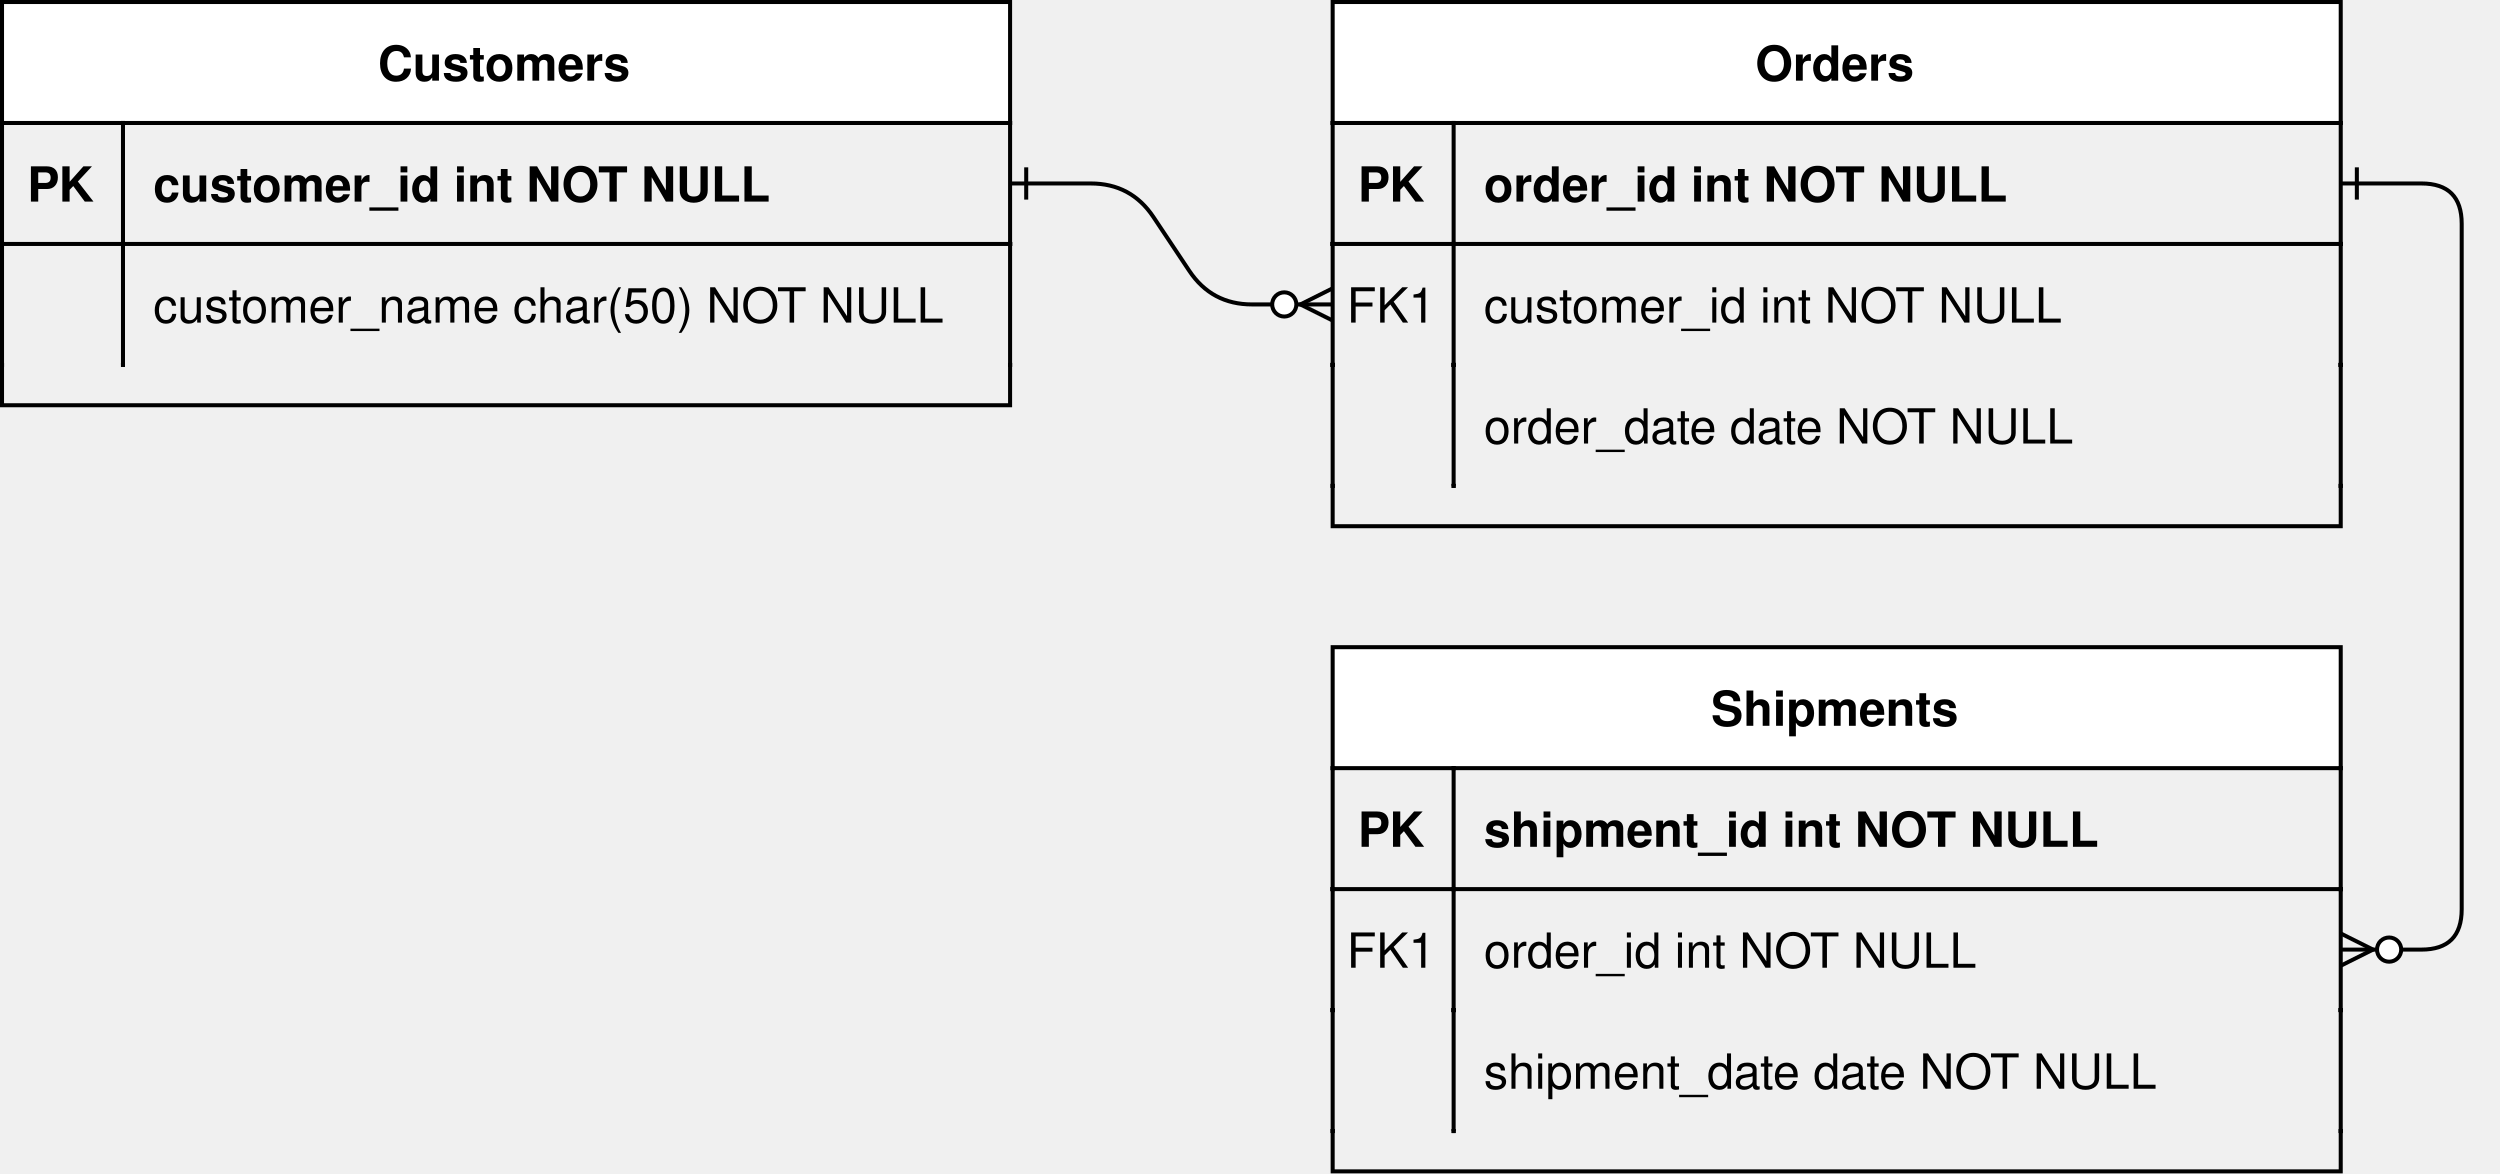
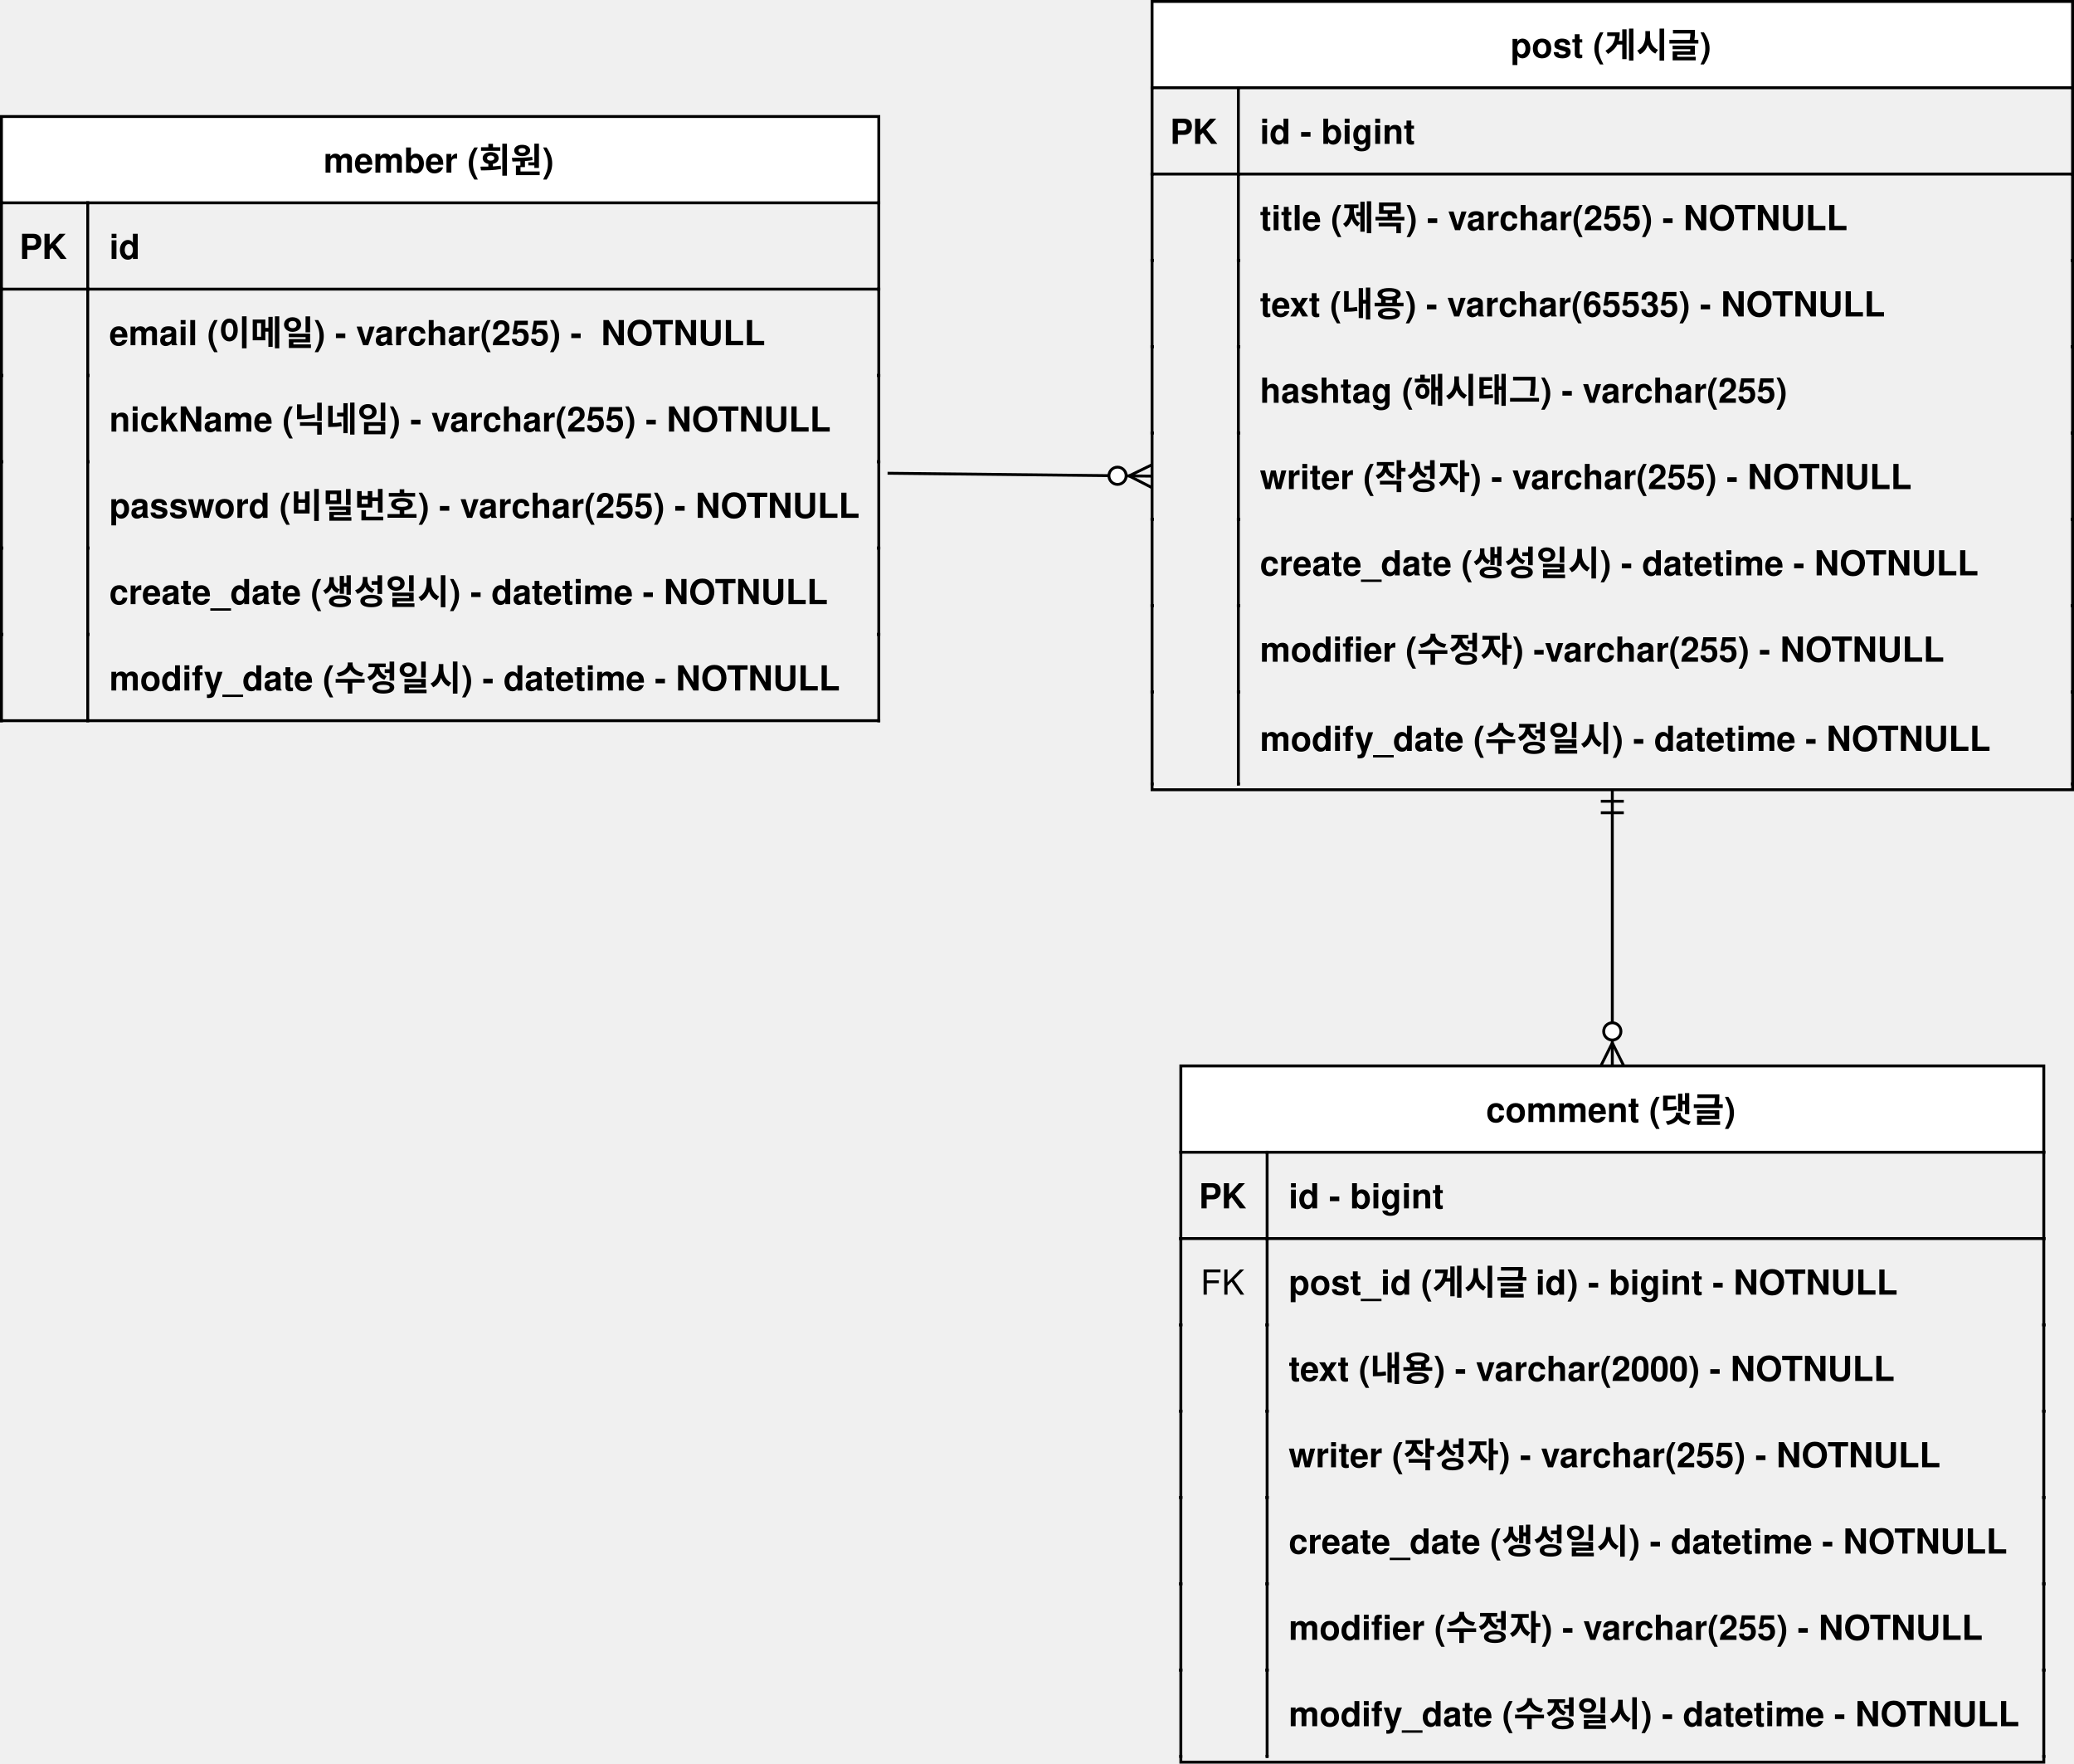
- <svg xmlns="http://www.w3.org/2000/svg" version="1.1" width="620px" height="291px" viewBox="-0.5 -0.5 620 291" content="&lt;mxfile host=&quot;app.diagrams.net&quot; modified=&quot;2023-01-30T04:28:41.321Z&quot; agent=&quot;5.0 (Windows NT 10.0; Win64; x64) AppleWebKit/537.36 (KHTML, like Gecko) Chrome/109.0.0.0 Safari/537.36 Edg/109.0.152.61&quot; etag=&quot;TBTGXRQctfI_65Kv19y7&quot; version=&quot;20.8.13&quot; type=&quot;github&quot;&gt;&lt;diagram id=&quot;R2lEEEUBdFMjLlhIrx00&quot; name=&quot;Page-1&quot;&gt;7Vttb5s6GP01SHcfVoEJSfuxYckmLbmr2m77eOWCA9YIRsZ526+fDTaEOGlhd2m8JlLUwMMTg59zfGyfJpbrz9cfKcziKQlRYgE7XFvuBwsABwCXv4nIpowMbgZlIKI4lEl14AH/RDJoy+gChyhvJDJCEoazZjAgaYoC1ohBSsmqmTYjSfOuGYyQFngIYKJHv+OQxWX02rPr+CeEo1jd2bHllTlUyTKQxzAkq0YIrdmYpEw+4h2ic5iilPErU0h/IGp5o5gx0dNbC4z5ayayryJCogTBDOdXAZnzcJDzlPEMznEiyrzV0FA2xG/njizXp4Sw8mi+9lEisFIwlM80PnC1qgMV7bb4gP9+uZn8sFn6aeV+Y9NpdDd4ei9bWcJkIesra8M2quAo5PWXp/xWmG3uUQIZJumovjJEaXgr0OVJo/ufiJJHMoUp7/wwZ5Cy+hpJZfoY88dzPzgqRZ7b/FzvmnzOnCxogJ7pD+hJSkIaIfZMYl8CHjbYJiv3EZE5YnTDE1Y1xyomxdv8UkFaFGXZZCmUTIqqBqt73BFcEEsOTLcn21HDUlFSNVF2XX5qG+adhno7DfV3GypLozXED7Y6XocKFnVhFHhjlHJbMsoZGEapnt1kgnP9u5TqNxsCtveqlNIZ9YWGiOYar7iiZ+KQwaeCQQUJ5BTmChbwSYlBnHL9LVkSkCSBWY6L9DIS4yScwA1ZMNWQOhvO8BqF9+UMJnI5/ya8sVxSTMwFitXiMkxwlPLjgFNO3HFIUc6fZQJzJjMOknKJKEPrZ1mksPF2QFbDfYtlwNvHMtc+TKgGgl3hcl8WAAUU7zrDMLnnCwWYRgVmTUhEXUNKskc1+kQgE0RDdLRE5VRdFJ8PdZ8kRCCbloJQpBWd84b8xbvr21ee5fEH8Pm5U5/zl0inzCdpzijEBRyIA7VCAqwhI5m8T4Jm6jGoLKY4fiKM8Zn/EKzP0vplrCW2bktoj4ZsT0P27nMXbAnv6ywpVDvGYYjSckiKdSKs8d4D5d76VzXfBWN3ILbEw22NxxYA7mvW39PqT4QQ/sc/5APr1i5V+98vj+Lv18nEqpa6JsGjdLHMHeYZDHAaTcpP9nfw846B39o6OJ7Aa+LZP2el3L8q+zNK2T+1Ug40ZMefnS7gvtJYbAlAvzUAp5LGa63gwSLnfS7VEeyRRuOweFEX/zhYpujgzUUHj6ODN6fWQeUa/ia0ZqngTevyn0oFHd3PK1eIIWSIx+XbWchge7RMkUFH3zk/xDibF6J18To0rwNct5S343kdjr4lPqOpq8Pm2mm/OzPF7XD07fZbsjsq6ho8nekb5FwK4sXz6AqiMbOcvjc+I8nssNzsLpkntz0cfRv+V/seFVcN1kh981yZwmdle3TAyhQpBP9vd3yRQoOdD6BvxQ0cfC3rXxHVXB1U5d23VjxD96MDYsaooW5/+NLDv9gf1tZXOzp/1cM+GmQX+6PlcPz77A/wtu0PYL79AXT746V/ap6T99EBQWOmuIv3cSy9PLn3AXTvw8DB2Lb+5hsfQDc+KnVM4Vys9IMY0n88+93ZLPpNskD4af3jlvKr4PUvktzRLw==&lt;/diagram&gt;&lt;/mxfile&gt;" resource="https://app.diagrams.net/?libs=general;er&amp;src=about#Htlqkrus012345%2Fsym%2Ffeature%252F%25235%2Fdocument%2Fsym-project-erd.svg">
+ <svg xmlns="http://www.w3.org/2000/svg" version="1.1" width="721px" height="613px" viewBox="-0.5 -0.5 721 613" content="&lt;mxfile host=&quot;app.diagrams.net&quot; modified=&quot;2023-01-30T05:18:52.789Z&quot; agent=&quot;5.0 (Windows NT 10.0; Win64; x64) AppleWebKit/537.36 (KHTML, like Gecko) Chrome/109.0.0.0 Safari/537.36 Edg/109.0.152.61&quot; etag=&quot;nNquf5ew-81fRtPafQpy&quot; version=&quot;20.8.13&quot; type=&quot;github&quot;&gt;&lt;diagram id=&quot;R2lEEEUBdFMjLlhIrx00&quot; name=&quot;Page-1&quot;&gt;7Z1bc5s4FMc/DTPtQzKYiw2Pxk7a3U3aTNu99KmjGMVmCsgjlMTup18JJN8ENjaXuBYzjgeEEKDzl37W4UjRzFG0+IDBfHaPfBhqhu4vNHOsGcbAMek3S1iKhH6WMMWBnyX11glfg1+QJ+o89TnwYbKVkSAUkmC+nThBcQwnZCsNYIxet7M9oXD7qnMwhVLC1wkI5dR/A5/MslTH1tfpH2EwnYkr93R+JAIiM09IZsBHr1tJcEFuUUz4LT5AHIEYxoQeuQf4J8SafTMjhD3pUDNu6eeJ5b6eIjQNIZgHyfUERTR5ktAst08gCkJWzRsFebwgejnzRjNHGCGSbUWLEQyZqYQZsnu6LTi6qgfMyi1xwujqZXn3Uyfxx1fzH3J/P30YPF4ZXA0vIHzmFTxHCXvgd9rNUPMMzRlpNyPN8TR3lKY4mqO/5xVIlsIqtC7nbJOAR5bkJQRgwsVj6jSByoGAIKZPbo576X4YgnkSpNmzlFkQ+ndgiZ6JKEjseU/BAvpfMu2wvFRGd7QwtssKZ1b4ym+GHQZhMI3p9oRWDbuih2FC7+UOJITnkCuP1+cLxAQuNpJ4ZX6AKIIEL2kWftQSkluKBsL3X9eyNIWwZhuSNAYWbw5cZ9NV2Wvz0Q1uwWOsaUnWLLQUfXYSgPALbaMgnqZG27YJq1gfo/k3gKeQ8IQ5CliV3rzArJWktR+E4QiFiJk2RjEU2dKnsz36oZUw0q9tzaY3MKL7vfU+/bDsmIxQnBBMJcIuBamlXiGzlkfQnF8nhE/iNjCvTbb9iAihja7Irvtlf9ja3LpmSeOKfPXb1pZs+/DXMdZF9GGfwrTDmwW+D+OsVbJOGqwtnmPMXAusan3XHLttsaxFrNIW2TTBkRbgha2r5ejSQEjlHwMCPfQc+4lk1tV9VrB0X7I0zW/oV/TvMZiyFnJ+ZhddbpbXS+ZgEsTTu+zM/o4u7EZ0sShsqYZbq05KFdeGUAYqd/d6k919/827e6eSbVtq9WXrf1C6/i++c3clu5KApDf7jv3QHurpD21PGw61ofued/svAE9mAL8zbFskffr87dPfd3dnKIqjUJAzjKkqoUvmQPwYPvwxHvzpzT/qjvtox4vb/lVPkpSSGJCkUZoMhRhwW8RArmmN34cCB6q/WLkXDYHcx5adLrTmuNPF0xxD8yzGAjcPAX3bNi8UAjUqSDkGKO35aZQBPeOtISB7fs6wwZ/ehC01ISB7eWYgmREwzTgw1lybc4A738eaYwov/EDznPzBwdkJoy0SFMhIORJ0TqHGSGC/NQl+I6fQKU14oCYJZJfQKw7Yi0vuE3JvNLeXgsDSvJ5I0ZVxDtUoJeVoIMI2OhzUjwPnrXHQq+b5O3seZOJVDwg92e03wZBe8odPvwQW2GhgvI2Fseatw3UEDNg5JIhgx4YDslIPDrIjsoNDPXBYxUu+HRyquQTPHw4FBrh4OMjuwAj5wVOwHjA4juY64m2yvT1g6EYLR2hJPSLIXsmOCDURwSpLBKMpIlRzDZ4/EfqnEWFPfZ9AhJ3S2mi0slswJcJye7ggQ6EbLlSR1bFwOFlmpYprQ2eyo3KCoiibIJOFLlBRmRc3TeSAaA5MExGhpBwD1iAHA3qOgQ2rKQ4I6KgJ+dJ23dMGCiGfN00kz7jNBYzJLsHfaJrIKRYxFHUSikarwjSROnWxB9uDesd0ZYprQyidl6+p7j5vmki73b3s5Ls9x+6+QjNW1M2XM9+Tzcz+kfbx+yZnpwWLwZwAQTeU2ysm9ZjQ+fmaYkLenJF2mXDhbj7jRDffb08E2c1XftqIoet6977nkISU44DwInYcqJ0DufNGWgWBWW3gd/YgyMSrHghMedDXBQxXRUKRmNRDQrXpZh0SjpxA0i4Sqo37zh8JtqJIkMd8XcRwjXAokJV6cKg2A62Dw5HTSdqFgxzfcYZtvkIrdtSEgwg8PDFiuBsxHCcn5aBgdQtQNQWF3GkkrUJBRKFdKhQsRdegsmTnYBc0XB8cimSlHhxkZ2UEo0fx02PMXldlYQyul/3iKNCMQjHDuyvL580c0W3ZvCta1E8BpZ2C1QJUrYKVifaFDOcYtznCyz7BCw8ZthT1Elqyl5CFk52dpVuMEi6Swj5OH9k4D3G6RHFtaKPz7DXVw+dGCbfaw1+4Y89S1LEnfidu2BVGIAjF6I2N1ax0MXlXc63V6K3Qqzcy2DivG74VK0o5LNidb68pLOQGCreJBfvCXXu2oq49W3btxcHk5ycQcb+ex5x3jptuWNrQ4u97HKt733OCnNRjQrfYfFNMyA8abhUKF77avK3ocvO27OWbgyR5RdgXUPBchgO2obN5hGzDYG+AmJPeKVxwvqPDXl2pR4duAfrG6JAbP9wqHS58BXpb0SXo7ZylnWqPH87cS/L3+QmoNWgcv0z9ZUJDuMg7aNQPjdy44jah0b/wZeoz8aoHjb7sP+xCyOqDQ5Gs1INDideXaZ1nQWE9+lzejEShlsWJwNgfYpzK4ubLL4jRN3QP4qXGQ8nWxyIQ+59TQWD2LNDnBoeLgPzHtq9tvvddFE23x4uNbOOl2InpM2+cxHa/bx5bn5buifOyB4P+FBaKhScl6BlPeK69//WcCAwW1W9RDPKGFHp5McerRAxDQIKX7Vveo7cHlC1KJJS8E++2WiJTFJE9Kj9rrS+pIGunIHO3oKwqpILqEuqgxOzKk4RKj9wGociXr87etd7bkKd+3TPNkhLdEuharwUSZYU8QEy76jQCsoJs93qXD8r28FCtUdX2dhd2dc5OtXQXI0Q2s2Mwn90jH7Ic/wM=&lt;/diagram&gt;&lt;/mxfile&gt;" resource="https://app.diagrams.net/?src=about#Htlqkrus012345%2Fsym%2Ffeature%252F%25235%2Fdocument%2Fsym-project-erd.svg">
  <defs>
-     <clipPath id="mx-clip-330-30-30-30-0">
-       <rect x="330" y="30" width="30" height="30" />
-     </clipPath>
-     <clipPath id="mx-clip-366-30-214-30-0">
-       <rect x="366" y="30" width="214" height="30" />
-     </clipPath>
-     <clipPath id="mx-clip-330-60-30-30-0">
-       <rect x="330" y="60" width="30" height="30" />
-     </clipPath>
-     <clipPath id="mx-clip-366-60-214-30-0">
-       <rect x="366" y="60" width="214" height="30" />
-     </clipPath>
-     <clipPath id="mx-clip-366-90-214-30-0">
-       <rect x="366" y="90" width="214" height="30" />
-     </clipPath>
-     <clipPath id="mx-clip-330-190-30-30-0">
-       <rect x="330" y="190" width="30" height="30" />
-     </clipPath>
-     <clipPath id="mx-clip-366-190-214-30-0">
-       <rect x="366" y="190" width="214" height="30" />
-     </clipPath>
-     <clipPath id="mx-clip-330-220-30-30-0">
-       <rect x="330" y="220" width="30" height="30" />
-     </clipPath>
-     <clipPath id="mx-clip-366-220-214-30-0">
-       <rect x="366" y="220" width="214" height="30" />
-     </clipPath>
-     <clipPath id="mx-clip-366-250-214-30-0">
-       <rect x="366" y="250" width="214" height="30" />
-     </clipPath>
-     <clipPath id="mx-clip-0-30-30-30-0">
-       <rect x="0" y="30" width="30" height="30" />
-     </clipPath>
-     <clipPath id="mx-clip-36-30-214-30-0">
-       <rect x="36" y="30" width="214" height="30" />
-     </clipPath>
-     <clipPath id="mx-clip-36-60-214-30-0">
-       <rect x="36" y="60" width="214" height="30" />
+     <clipPath id="mx-clip-400-30-30-30-0">
+       <rect x="400" y="30" width="30" height="30" />
+     </clipPath>
+     <clipPath id="mx-clip-436-30-284-30-0">
+       <rect x="436" y="30" width="284" height="30" />
+     </clipPath>
+     <clipPath id="mx-clip-436-60-284-30-0">
+       <rect x="436" y="60" width="284" height="30" />
+     </clipPath>
+     <clipPath id="mx-clip-436-90-284-30-0">
+       <rect x="436" y="90" width="284" height="30" />
+     </clipPath>
+     <clipPath id="mx-clip-436-120-284-30-0">
+       <rect x="436" y="120" width="284" height="30" />
+     </clipPath>
+     <clipPath id="mx-clip-436-150-284-30-0">
+       <rect x="436" y="150" width="284" height="30" />
+     </clipPath>
+     <clipPath id="mx-clip-436-180-284-30-0">
+       <rect x="436" y="180" width="284" height="30" />
+     </clipPath>
+     <clipPath id="mx-clip-436-210-284-30-0">
+       <rect x="436" y="210" width="284" height="30" />
+     </clipPath>
+     <clipPath id="mx-clip-436-240-284-32-0">
+       <rect x="436" y="240" width="284" height="32" />
+     </clipPath>
+     <clipPath id="mx-clip-410-400-30-30-0">
+       <rect x="410" y="400" width="30" height="30" />
+     </clipPath>
+     <clipPath id="mx-clip-446-400-264-30-0">
+       <rect x="446" y="400" width="264" height="30" />
+     </clipPath>
+     <clipPath id="mx-clip-410-430-30-30-0">
+       <rect x="410" y="430" width="30" height="30" />
+     </clipPath>
+     <clipPath id="mx-clip-446-430-264-30-0">
+       <rect x="446" y="430" width="264" height="30" />
+     </clipPath>
+     <clipPath id="mx-clip-446-460-264-30-0">
+       <rect x="446" y="460" width="264" height="30" />
+     </clipPath>
+     <clipPath id="mx-clip-446-490-264-30-0">
+       <rect x="446" y="490" width="264" height="30" />
+     </clipPath>
+     <clipPath id="mx-clip-446-520-264-30-0">
+       <rect x="446" y="520" width="264" height="30" />
+     </clipPath>
+     <clipPath id="mx-clip-446-550-264-30-0">
+       <rect x="446" y="550" width="264" height="30" />
+     </clipPath>
+     <clipPath id="mx-clip-446-580-264-30-0">
+       <rect x="446" y="580" width="264" height="30" />
+     </clipPath>
+     <clipPath id="mx-clip-0-70-30-30-0">
+       <rect x="0" y="70" width="30" height="30" />
+     </clipPath>
+     <clipPath id="mx-clip-36-70-269-30-0">
+       <rect x="36" y="70" width="269" height="30" />
+     </clipPath>
+     <clipPath id="mx-clip-36-100-269-30-0">
+       <rect x="36" y="100" width="269" height="30" />
+     </clipPath>
+     <clipPath id="mx-clip-36-130-269-30-0">
+       <rect x="36" y="130" width="269" height="30" />
+     </clipPath>
+     <clipPath id="mx-clip-36-160-269-30-0">
+       <rect x="36" y="160" width="269" height="30" />
+     </clipPath>
+     <clipPath id="mx-clip-36-190-269-30-0">
+       <rect x="36" y="190" width="269" height="30" />
+     </clipPath>
+     <clipPath id="mx-clip-36-220-269-30-0">
+       <rect x="36" y="220" width="269" height="30" />
    </clipPath>
  </defs>
  <g>
-     <path d="M 250 45 L 270 45 Q 280 45 285.55 53.32 L 294.45 66.68 Q 300 75 310 75 L 330 75" fill="none" stroke="rgb(0, 0, 0)" stroke-miterlimit="10" pointer-events="stroke" />
-     <path d="M 254 41 L 254 49" fill="none" stroke="rgb(0, 0, 0)" stroke-miterlimit="10" pointer-events="all" />
-     <ellipse cx="318" cy="75" rx="3" ry="3" fill="#ffffff" stroke="rgb(0, 0, 0)" pointer-events="all" />
-     <path d="M 330 71 L 322 75 L 330 79" fill="none" stroke="rgb(0, 0, 0)" stroke-miterlimit="10" pointer-events="all" />
-     <path d="M 580 45 L 600 45 Q 610 45 610 55 L 610 225 Q 610 235 600 235 L 580 235" fill="none" stroke="rgb(0, 0, 0)" stroke-miterlimit="10" pointer-events="stroke" />
-     <path d="M 584 41 L 584 49" fill="none" stroke="rgb(0, 0, 0)" stroke-miterlimit="10" pointer-events="all" />
-     <ellipse cx="592" cy="235" rx="3" ry="3" fill="#ffffff" stroke="rgb(0, 0, 0)" pointer-events="all" />
-     <path d="M 580 239 L 588 235 L 580 231" fill="none" stroke="rgb(0, 0, 0)" stroke-miterlimit="10" pointer-events="all" />
-     <path d="M 330 30 L 330 0 L 580 0 L 580 30" fill="rgb(255, 255, 255)" stroke="rgb(0, 0, 0)" stroke-miterlimit="10" pointer-events="all" />
-     <path d="M 330 30 L 330 130 L 580 130 L 580 30" fill="none" stroke="rgb(0, 0, 0)" stroke-miterlimit="10" pointer-events="none" />
-     <path d="M 330 30 L 580 30" fill="none" stroke="rgb(0, 0, 0)" stroke-miterlimit="10" pointer-events="none" />
-     <path d="M 360 30 L 360 60 L 360 90 L 360 120" fill="none" stroke="rgb(0, 0, 0)" stroke-miterlimit="10" pointer-events="none" />
+     <path d="M 400 30 L 400 0 L 720 0 L 720 30" fill="rgb(255, 255, 255)" stroke="rgb(0, 0, 0)" stroke-miterlimit="10" pointer-events="all" />
+     <path d="M 400 30 L 400 274 L 720 274 L 720 30" fill="none" stroke="rgb(0, 0, 0)" stroke-miterlimit="10" pointer-events="none" />
+     <path d="M 400 30 L 720 30" fill="none" stroke="rgb(0, 0, 0)" stroke-miterlimit="10" pointer-events="none" />
+     <path d="M 430 30 L 430 60 L 430 90 L 430 120 L 430 150 L 430 180 L 430 210 L 430 240 L 430 272" fill="none" stroke="rgb(0, 0, 0)" stroke-miterlimit="10" pointer-events="none" />
    <g fill="rgb(0, 0, 0)" font-family="Helvetica" font-weight="bold" pointer-events="none" text-anchor="middle" font-size="12px">
-       <text x="454.5" y="19.5">Orders</text>
-     </g>
-     <path d="M 330 30 M 580 30 M 580 60 L 330 60" fill="none" stroke="rgb(0, 0, 0)" stroke-linecap="square" stroke-miterlimit="10" pointer-events="none" />
-     <path d="M 330 30 M 360 30 M 360 60 M 330 60" fill="none" stroke="rgb(0, 0, 0)" stroke-linecap="square" stroke-miterlimit="10" pointer-events="none" />
-     <g fill="rgb(0, 0, 0)" font-family="Helvetica" font-weight="bold" pointer-events="none" clip-path="url(#mx-clip-330-30-30-30-0)" text-anchor="middle" font-size="12px">
-       <text x="344.5" y="49.5">PK</text>
-     </g>
-     <path d="M 360 30 M 580 30 M 580 60 M 360 60" fill="none" stroke="rgb(0, 0, 0)" stroke-linecap="square" stroke-miterlimit="10" pointer-events="none" />
-     <g fill="rgb(0, 0, 0)" font-family="Helvetica" font-weight="bold" text-decoration="underline" pointer-events="none" clip-path="url(#mx-clip-366-30-214-30-0)" font-size="12px">
-       <text x="367.5" y="49.5">order_id int NOT NULL </text>
-     </g>
-     <path d="M 330 60 M 580 60 M 580 90 M 330 90" fill="none" stroke="rgb(0, 0, 0)" stroke-linecap="square" stroke-miterlimit="10" pointer-events="none" />
-     <path d="M 330 60 M 360 60 M 360 90 M 330 90" fill="none" stroke="rgb(0, 0, 0)" stroke-linecap="square" stroke-miterlimit="10" pointer-events="none" />
-     <g fill="rgb(0, 0, 0)" font-family="Helvetica" pointer-events="none" clip-path="url(#mx-clip-330-60-30-30-0)" text-anchor="middle" font-size="12px">
-       <text x="344.5" y="79.5">FK1</text>
-     </g>
-     <path d="M 360 60 M 580 60 M 580 90 M 360 90" fill="none" stroke="rgb(0, 0, 0)" stroke-linecap="square" stroke-miterlimit="10" pointer-events="none" />
-     <g fill="rgb(0, 0, 0)" font-family="Helvetica" pointer-events="none" clip-path="url(#mx-clip-366-60-214-30-0)" font-size="12px">
-       <text x="367.5" y="79.5">customer_id int NOT NULL</text>
-     </g>
-     <path d="M 330 90 M 580 90 M 580 120 M 330 120" fill="none" stroke="rgb(0, 0, 0)" stroke-linecap="square" stroke-miterlimit="10" pointer-events="none" />
-     <path d="M 330 90 M 360 90 M 360 120 M 330 120" fill="none" stroke="rgb(0, 0, 0)" stroke-linecap="square" stroke-miterlimit="10" pointer-events="none" />
-     <path d="M 360 90 M 580 90 M 580 120 M 360 120" fill="none" stroke="rgb(0, 0, 0)" stroke-linecap="square" stroke-miterlimit="10" pointer-events="none" />
-     <g fill="rgb(0, 0, 0)" font-family="Helvetica" pointer-events="none" clip-path="url(#mx-clip-366-90-214-30-0)" font-size="12px">
-       <text x="367.5" y="109.5">order_date date NOT NULL</text>
-     </g>
-     <path d="M 330 190 L 330 160 L 580 160 L 580 190" fill="rgb(255, 255, 255)" stroke="rgb(0, 0, 0)" stroke-miterlimit="10" pointer-events="none" />
-     <path d="M 330 190 L 330 290 L 580 290 L 580 190" fill="none" stroke="rgb(0, 0, 0)" stroke-miterlimit="10" pointer-events="none" />
-     <path d="M 330 190 L 580 190" fill="none" stroke="rgb(0, 0, 0)" stroke-miterlimit="10" pointer-events="none" />
-     <path d="M 360 190 L 360 220 L 360 250 L 360 280" fill="none" stroke="rgb(0, 0, 0)" stroke-miterlimit="10" pointer-events="none" />
+       <text x="559.5" y="19.5">post (게시글)</text>
+     </g>
+     <path d="M 400 30 M 720 30 M 720 60 L 400 60" fill="none" stroke="rgb(0, 0, 0)" stroke-linecap="square" stroke-miterlimit="10" pointer-events="none" />
+     <path d="M 400 30 M 430 30 M 430 60 M 400 60" fill="none" stroke="rgb(0, 0, 0)" stroke-linecap="square" stroke-miterlimit="10" pointer-events="none" />
+     <g fill="rgb(0, 0, 0)" font-family="Helvetica" font-weight="bold" pointer-events="none" clip-path="url(#mx-clip-400-30-30-30-0)" text-anchor="middle" font-size="12px">
+       <text x="414.5" y="49.5">PK</text>
+     </g>
+     <path d="M 430 30 M 720 30 M 720 60 M 430 60" fill="none" stroke="rgb(0, 0, 0)" stroke-linecap="square" stroke-miterlimit="10" pointer-events="none" />
+     <g fill="rgb(0, 0, 0)" font-family="Helvetica" font-weight="bold" text-decoration="underline" pointer-events="none" clip-path="url(#mx-clip-436-30-284-30-0)" font-size="12px">
+       <text x="437.5" y="49.5">id - bigint</text>
+     </g>
+     <path d="M 400 60 M 720 60 M 720 90 M 400 90" fill="none" stroke="rgb(0, 0, 0)" stroke-linecap="square" stroke-miterlimit="10" pointer-events="none" />
+     <path d="M 400 60 M 430 60 M 430 90 M 400 90" fill="none" stroke="rgb(0, 0, 0)" stroke-linecap="square" stroke-miterlimit="10" pointer-events="none" />
+     <path d="M 430 60 M 720 60 M 720 90 M 430 90" fill="none" stroke="rgb(0, 0, 0)" stroke-linecap="square" stroke-miterlimit="10" pointer-events="none" />
+     <g fill="rgb(0, 0, 0)" font-family="Helvetica" font-weight="bold" pointer-events="none" clip-path="url(#mx-clip-436-60-284-30-0)" font-size="12px">
+       <text x="437.5" y="79.5">title (제목) - varchar(255) - NOTNULL</text>
+     </g>
+     <path d="M 400 90 M 720 90 M 720 120 M 400 120" fill="none" stroke="rgb(0, 0, 0)" stroke-linecap="square" stroke-miterlimit="10" pointer-events="none" />
+     <path d="M 400 90 M 430 90 M 430 120 M 400 120" fill="none" stroke="rgb(0, 0, 0)" stroke-linecap="square" stroke-miterlimit="10" pointer-events="none" />
+     <path d="M 430 90 M 720 90 M 720 120 M 430 120" fill="none" stroke="rgb(0, 0, 0)" stroke-linecap="square" stroke-miterlimit="10" pointer-events="none" />
+     <g fill="rgb(0, 0, 0)" font-family="Helvetica" font-weight="bold" pointer-events="none" clip-path="url(#mx-clip-436-90-284-30-0)" font-size="12px">
+       <text x="437.5" y="109.5">text (내용) - varchar(65535) - NOTNULL</text>
+     </g>
+     <path d="M 400 120 M 720 120 M 720 150 M 400 150" fill="none" stroke="rgb(0, 0, 0)" stroke-linecap="square" stroke-miterlimit="10" pointer-events="none" />
+     <path d="M 400 120 M 430 120 M 430 150 M 400 150" fill="none" stroke="rgb(0, 0, 0)" stroke-linecap="square" stroke-miterlimit="10" pointer-events="none" />
+     <path d="M 430 120 M 720 120 M 720 150 M 430 150" fill="none" stroke="rgb(0, 0, 0)" stroke-linecap="square" stroke-miterlimit="10" pointer-events="none" />
+     <g fill="rgb(0, 0, 0)" font-family="Helvetica" font-weight="bold" pointer-events="none" clip-path="url(#mx-clip-436-120-284-30-0)" font-size="12px">
+       <text x="437.5" y="139.5">hashtag (해시태그) - varchar(255)</text>
+     </g>
+     <path d="M 400 150 M 720 150 M 720 180 M 400 180" fill="none" stroke="rgb(0, 0, 0)" stroke-linecap="square" stroke-miterlimit="10" pointer-events="none" />
+     <path d="M 400 150 M 430 150 M 430 180 M 400 180" fill="none" stroke="rgb(0, 0, 0)" stroke-linecap="square" stroke-miterlimit="10" pointer-events="none" />
+     <path d="M 430 150 M 720 150 M 720 180 M 430 180" fill="none" stroke="rgb(0, 0, 0)" stroke-linecap="square" stroke-miterlimit="10" pointer-events="none" />
+     <g fill="rgb(0, 0, 0)" font-family="Helvetica" font-weight="bold" pointer-events="none" clip-path="url(#mx-clip-436-150-284-30-0)" font-size="12px">
+       <text x="437.5" y="169.5">writer (작성자) - varchar(255) - NOTNULL</text>
+     </g>
+     <path d="M 400 180 M 720 180 M 720 210 M 400 210" fill="none" stroke="rgb(0, 0, 0)" stroke-linecap="square" stroke-miterlimit="10" pointer-events="none" />
+     <path d="M 400 180 M 430 180 M 430 210 M 400 210" fill="none" stroke="rgb(0, 0, 0)" stroke-linecap="square" stroke-miterlimit="10" pointer-events="none" />
+     <path d="M 430 180 M 720 180 M 720 210 M 430 210" fill="none" stroke="rgb(0, 0, 0)" stroke-linecap="square" stroke-miterlimit="10" pointer-events="none" />
+     <g fill="rgb(0, 0, 0)" font-family="Helvetica" font-weight="bold" pointer-events="none" clip-path="url(#mx-clip-436-180-284-30-0)" font-size="12px">
+       <text x="437.5" y="199.5">create_date (생성일시) - datetime - NOTNULL</text>
+     </g>
+     <path d="M 400 210 M 720 210 M 720 240 M 400 240" fill="none" stroke="rgb(0, 0, 0)" stroke-linecap="square" stroke-miterlimit="10" pointer-events="none" />
+     <path d="M 400 210 M 430 210 M 430 240 M 400 240" fill="none" stroke="rgb(0, 0, 0)" stroke-linecap="square" stroke-miterlimit="10" pointer-events="none" />
+     <path d="M 430 210 M 720 210 M 720 240 M 430 240" fill="none" stroke="rgb(0, 0, 0)" stroke-linecap="square" stroke-miterlimit="10" pointer-events="none" />
+     <g fill="rgb(0, 0, 0)" font-family="Helvetica" font-weight="bold" pointer-events="none" clip-path="url(#mx-clip-436-210-284-30-0)" font-size="12px">
+       <text x="437.5" y="229.5">modifier (수정자) -varchar(255) - NOTNULL</text>
+     </g>
+     <path d="M 400 240 M 720 240 M 720 272 M 400 272" fill="none" stroke="rgb(0, 0, 0)" stroke-linecap="square" stroke-miterlimit="10" pointer-events="none" />
+     <path d="M 400 240 M 430 240 M 430 272 M 400 272" fill="none" stroke="rgb(0, 0, 0)" stroke-linecap="square" stroke-miterlimit="10" pointer-events="none" />
+     <path d="M 430 240 M 720 240 M 720 272 M 430 272" fill="none" stroke="rgb(0, 0, 0)" stroke-linecap="square" stroke-miterlimit="10" pointer-events="none" />
+     <g fill="rgb(0, 0, 0)" font-family="Helvetica" font-weight="bold" pointer-events="none" clip-path="url(#mx-clip-436-240-284-32-0)" font-size="12px">
+       <text x="437.5" y="260.5">modify_date (수정일시) - datetime - NOTNULL</text>
+     </g>
+     <path d="M 410 400 L 410 370 L 710 370 L 710 400" fill="rgb(255, 255, 255)" stroke="rgb(0, 0, 0)" stroke-miterlimit="10" pointer-events="none" />
+     <path d="M 410 400 L 410 612 L 710 612 L 710 400" fill="none" stroke="rgb(0, 0, 0)" stroke-miterlimit="10" pointer-events="none" />
+     <path d="M 410 400 L 710 400" fill="none" stroke="rgb(0, 0, 0)" stroke-miterlimit="10" pointer-events="none" />
+     <path d="M 440 400 L 440 430 L 440 460 L 440 490 L 440 520 L 440 550 L 440 580 L 440 610" fill="none" stroke="rgb(0, 0, 0)" stroke-miterlimit="10" pointer-events="none" />
    <g fill="rgb(0, 0, 0)" font-family="Helvetica" font-weight="bold" pointer-events="none" text-anchor="middle" font-size="12px">
-       <text x="454.5" y="179.5">Shipments</text>
-     </g>
-     <path d="M 330 190 M 580 190 M 580 220 L 330 220" fill="none" stroke="rgb(0, 0, 0)" stroke-linecap="square" stroke-miterlimit="10" pointer-events="none" />
-     <path d="M 330 190 M 360 190 M 360 220 M 330 220" fill="none" stroke="rgb(0, 0, 0)" stroke-linecap="square" stroke-miterlimit="10" pointer-events="none" />
-     <g fill="rgb(0, 0, 0)" font-family="Helvetica" font-weight="bold" pointer-events="none" clip-path="url(#mx-clip-330-190-30-30-0)" text-anchor="middle" font-size="12px">
-       <text x="344.5" y="209.5">PK</text>
-     </g>
-     <path d="M 360 190 M 580 190 M 580 220 M 360 220" fill="none" stroke="rgb(0, 0, 0)" stroke-linecap="square" stroke-miterlimit="10" pointer-events="none" />
-     <g fill="rgb(0, 0, 0)" font-family="Helvetica" font-weight="bold" text-decoration="underline" pointer-events="none" clip-path="url(#mx-clip-366-190-214-30-0)" font-size="12px">
-       <text x="367.5" y="209.5">shipment_id int NOT NULL </text>
-     </g>
-     <path d="M 330 220 M 580 220 M 580 250 M 330 250" fill="none" stroke="rgb(0, 0, 0)" stroke-linecap="square" stroke-miterlimit="10" pointer-events="none" />
-     <path d="M 330 220 M 360 220 M 360 250 M 330 250" fill="none" stroke="rgb(0, 0, 0)" stroke-linecap="square" stroke-miterlimit="10" pointer-events="none" />
-     <g fill="rgb(0, 0, 0)" font-family="Helvetica" pointer-events="none" clip-path="url(#mx-clip-330-220-30-30-0)" text-anchor="middle" font-size="12px">
-       <text x="344.5" y="239.5">FK1</text>
-     </g>
-     <path d="M 360 220 M 580 220 M 580 250 M 360 250" fill="none" stroke="rgb(0, 0, 0)" stroke-linecap="square" stroke-miterlimit="10" pointer-events="none" />
-     <g fill="rgb(0, 0, 0)" font-family="Helvetica" pointer-events="none" clip-path="url(#mx-clip-366-220-214-30-0)" font-size="12px">
-       <text x="367.5" y="239.5">order_id int NOT NULL</text>
-     </g>
-     <path d="M 330 250 M 580 250 M 580 280 M 330 280" fill="none" stroke="rgb(0, 0, 0)" stroke-linecap="square" stroke-miterlimit="10" pointer-events="none" />
-     <path d="M 330 250 M 360 250 M 360 280 M 330 280" fill="none" stroke="rgb(0, 0, 0)" stroke-linecap="square" stroke-miterlimit="10" pointer-events="none" />
-     <path d="M 360 250 M 580 250 M 580 280 M 360 280" fill="none" stroke="rgb(0, 0, 0)" stroke-linecap="square" stroke-miterlimit="10" pointer-events="none" />
-     <g fill="rgb(0, 0, 0)" font-family="Helvetica" pointer-events="none" clip-path="url(#mx-clip-366-250-214-30-0)" font-size="12px">
-       <text x="367.5" y="269.5">shipment_date date NOT NULL</text>
-     </g>
-     <path d="M 0 30 L 0 0 L 250 0 L 250 30" fill="rgb(255, 255, 255)" stroke="rgb(0, 0, 0)" stroke-miterlimit="10" pointer-events="none" />
-     <path d="M 0 30 L 0 100 L 250 100 L 250 30" fill="none" stroke="rgb(0, 0, 0)" stroke-miterlimit="10" pointer-events="none" />
-     <path d="M 0 30 L 250 30" fill="none" stroke="rgb(0, 0, 0)" stroke-miterlimit="10" pointer-events="none" />
-     <path d="M 30 30 L 30 60 L 30 90" fill="none" stroke="rgb(0, 0, 0)" stroke-miterlimit="10" pointer-events="none" />
+       <text x="559.5" y="389.5">comment (댓글)</text>
+     </g>
+     <path d="M 410 400 M 710 400 M 710 430 L 410 430" fill="none" stroke="rgb(0, 0, 0)" stroke-linecap="square" stroke-miterlimit="10" pointer-events="none" />
+     <path d="M 410 400 M 440 400 M 440 430 M 410 430" fill="none" stroke="rgb(0, 0, 0)" stroke-linecap="square" stroke-miterlimit="10" pointer-events="none" />
+     <g fill="rgb(0, 0, 0)" font-family="Helvetica" font-weight="bold" pointer-events="none" clip-path="url(#mx-clip-410-400-30-30-0)" text-anchor="middle" font-size="12px">
+       <text x="424.5" y="419.5">PK</text>
+     </g>
+     <path d="M 440 400 M 710 400 M 710 430 M 440 430" fill="none" stroke="rgb(0, 0, 0)" stroke-linecap="square" stroke-miterlimit="10" pointer-events="none" />
+     <g fill="rgb(0, 0, 0)" font-family="Helvetica" font-weight="bold" text-decoration="underline" pointer-events="none" clip-path="url(#mx-clip-446-400-264-30-0)" font-size="12px">
+       <text x="447.5" y="419.5">id - bigint</text>
+     </g>
+     <path d="M 410 430 M 710 430 M 710 460 M 410 460" fill="none" stroke="rgb(0, 0, 0)" stroke-linecap="square" stroke-miterlimit="10" pointer-events="none" />
+     <path d="M 410 430 M 440 430 M 440 460 M 410 460" fill="none" stroke="rgb(0, 0, 0)" stroke-linecap="square" stroke-miterlimit="10" pointer-events="none" />
+     <g fill="rgb(0, 0, 0)" font-family="Helvetica" pointer-events="none" clip-path="url(#mx-clip-410-430-30-30-0)" text-anchor="middle" font-size="12px">
+       <text x="424.5" y="449.5">FK</text>
+     </g>
+     <path d="M 440 430 M 710 430 M 710 460 M 440 460" fill="none" stroke="rgb(0, 0, 0)" stroke-linecap="square" stroke-miterlimit="10" pointer-events="none" />
+     <g fill="rgb(0, 0, 0)" font-family="Helvetica" font-weight="bold" pointer-events="none" clip-path="url(#mx-clip-446-430-264-30-0)" font-size="12px">
+       <text x="447.5" y="449.5">post_id (게시글 id) - bigint - NOTNULL</text>
+     </g>
+     <path d="M 410 460 M 710 460 M 710 490 M 410 490" fill="none" stroke="rgb(0, 0, 0)" stroke-linecap="square" stroke-miterlimit="10" pointer-events="none" />
+     <path d="M 410 460 M 440 460 M 440 490 M 410 490" fill="none" stroke="rgb(0, 0, 0)" stroke-linecap="square" stroke-miterlimit="10" pointer-events="none" />
+     <path d="M 440 460 M 710 460 M 710 490 M 440 490" fill="none" stroke="rgb(0, 0, 0)" stroke-linecap="square" stroke-miterlimit="10" pointer-events="none" />
+     <g fill="rgb(0, 0, 0)" font-family="Helvetica" font-weight="bold" pointer-events="none" clip-path="url(#mx-clip-446-460-264-30-0)" font-size="12px">
+       <text x="447.5" y="479.5">text (내용) - varchar(2000) - NOTNULL</text>
+     </g>
+     <path d="M 410 490 M 710 490 M 710 520 M 410 520" fill="none" stroke="rgb(0, 0, 0)" stroke-linecap="square" stroke-miterlimit="10" pointer-events="none" />
+     <path d="M 410 490 M 440 490 M 440 520 M 410 520" fill="none" stroke="rgb(0, 0, 0)" stroke-linecap="square" stroke-miterlimit="10" pointer-events="none" />
+     <path d="M 440 490 M 710 490 M 710 520 M 440 520" fill="none" stroke="rgb(0, 0, 0)" stroke-linecap="square" stroke-miterlimit="10" pointer-events="none" />
+     <g fill="rgb(0, 0, 0)" font-family="Helvetica" font-weight="bold" pointer-events="none" clip-path="url(#mx-clip-446-490-264-30-0)" font-size="12px">
+       <text x="447.5" y="509.5">writer (작성자) - varchar(255) - NOTNULL</text>
+     </g>
+     <path d="M 410 520 M 710 520 M 710 550 M 410 550" fill="none" stroke="rgb(0, 0, 0)" stroke-linecap="square" stroke-miterlimit="10" pointer-events="none" />
+     <path d="M 410 520 M 440 520 M 440 550 M 410 550" fill="none" stroke="rgb(0, 0, 0)" stroke-linecap="square" stroke-miterlimit="10" pointer-events="none" />
+     <path d="M 440 520 M 710 520 M 710 550 M 440 550" fill="none" stroke="rgb(0, 0, 0)" stroke-linecap="square" stroke-miterlimit="10" pointer-events="none" />
+     <g fill="rgb(0, 0, 0)" font-family="Helvetica" font-weight="bold" pointer-events="none" clip-path="url(#mx-clip-446-520-264-30-0)" font-size="12px">
+       <text x="447.5" y="539.5">create_date (생성일시) - datetime - NOTNULL</text>
+     </g>
+     <path d="M 410 550 M 710 550 M 710 580 M 410 580" fill="none" stroke="rgb(0, 0, 0)" stroke-linecap="square" stroke-miterlimit="10" pointer-events="none" />
+     <path d="M 410 550 M 440 550 M 440 580 M 410 580" fill="none" stroke="rgb(0, 0, 0)" stroke-linecap="square" stroke-miterlimit="10" pointer-events="none" />
+     <path d="M 440 550 M 710 550 M 710 580 M 440 580" fill="none" stroke="rgb(0, 0, 0)" stroke-linecap="square" stroke-miterlimit="10" pointer-events="none" />
+     <g fill="rgb(0, 0, 0)" font-family="Helvetica" font-weight="bold" pointer-events="none" clip-path="url(#mx-clip-446-550-264-30-0)" font-size="12px">
+       <text x="447.5" y="569.5">modifier (수정자) - varchar(255) - NOTNULL</text>
+     </g>
+     <path d="M 410 580 M 710 580 M 710 610 M 410 610" fill="none" stroke="rgb(0, 0, 0)" stroke-linecap="square" stroke-miterlimit="10" pointer-events="none" />
+     <path d="M 410 580 M 440 580 M 440 610 M 410 610" fill="none" stroke="rgb(0, 0, 0)" stroke-linecap="square" stroke-miterlimit="10" pointer-events="none" />
+     <path d="M 440 580 M 710 580 M 710 610 M 440 610" fill="none" stroke="rgb(0, 0, 0)" stroke-linecap="square" stroke-miterlimit="10" pointer-events="none" />
+     <g fill="rgb(0, 0, 0)" font-family="Helvetica" font-weight="bold" pointer-events="none" clip-path="url(#mx-clip-446-580-264-30-0)" font-size="12px">
+       <text x="447.5" y="599.5">modify_date (수정일시) - datetime - NOTNULL</text>
+     </g>
+     <path d="M 0 70 L 0 40 L 305 40 L 305 70" fill="rgb(255, 255, 255)" stroke="rgb(0, 0, 0)" stroke-miterlimit="10" pointer-events="none" />
+     <path d="M 0 70 L 0 250 L 305 250 L 305 70" fill="none" stroke="rgb(0, 0, 0)" stroke-miterlimit="10" pointer-events="none" />
+     <path d="M 0 70 L 305 70" fill="none" stroke="rgb(0, 0, 0)" stroke-miterlimit="10" pointer-events="none" />
+     <path d="M 30 70 L 30 100 L 30 130 L 30 160 L 30 190 L 30 220 L 30 250" fill="none" stroke="rgb(0, 0, 0)" stroke-miterlimit="10" pointer-events="none" />
    <g fill="rgb(0, 0, 0)" font-family="Helvetica" font-weight="bold" pointer-events="none" text-anchor="middle" font-size="12px">
-       <text x="124.5" y="19.5">Customers</text>
-     </g>
-     <path d="M 0 30 M 250 30 M 250 60 L 0 60" fill="none" stroke="rgb(0, 0, 0)" stroke-linecap="square" stroke-miterlimit="10" pointer-events="none" />
-     <path d="M 0 30 M 30 30 M 30 60 M 0 60" fill="none" stroke="rgb(0, 0, 0)" stroke-linecap="square" stroke-miterlimit="10" pointer-events="none" />
-     <g fill="rgb(0, 0, 0)" font-family="Helvetica" font-weight="bold" pointer-events="none" clip-path="url(#mx-clip-0-30-30-30-0)" text-anchor="middle" font-size="12px">
-       <text x="14.5" y="49.5">PK</text>
-     </g>
-     <path d="M 30 30 M 250 30 M 250 60 M 30 60" fill="none" stroke="rgb(0, 0, 0)" stroke-linecap="square" stroke-miterlimit="10" pointer-events="none" />
-     <g fill="rgb(0, 0, 0)" font-family="Helvetica" font-weight="bold" text-decoration="underline" pointer-events="none" clip-path="url(#mx-clip-36-30-214-30-0)" font-size="12px">
-       <text x="37.5" y="49.5">customer_id int NOT NULL </text>
-     </g>
-     <path d="M 0 60 M 250 60 M 250 90 M 0 90" fill="none" stroke="rgb(0, 0, 0)" stroke-linecap="square" stroke-miterlimit="10" pointer-events="none" />
-     <path d="M 0 60 M 30 60 M 30 90 M 0 90" fill="none" stroke="rgb(0, 0, 0)" stroke-linecap="square" stroke-miterlimit="10" pointer-events="none" />
-     <path d="M 30 60 M 250 60 M 250 90 M 30 90" fill="none" stroke="rgb(0, 0, 0)" stroke-linecap="square" stroke-miterlimit="10" pointer-events="none" />
-     <g fill="rgb(0, 0, 0)" font-family="Helvetica" pointer-events="none" clip-path="url(#mx-clip-36-60-214-30-0)" font-size="12px">
-       <text x="37.5" y="79.5">customer_name char(50) NOT NULL</text>
-     </g>
+       <text x="152" y="59.5">member (회원)</text>
+     </g>
+     <path d="M 0 70 M 305 70 M 305 100 L 0 100" fill="none" stroke="rgb(0, 0, 0)" stroke-linecap="square" stroke-miterlimit="10" pointer-events="none" />
+     <path d="M 0 70 M 30 70 M 30 100 M 0 100" fill="none" stroke="rgb(0, 0, 0)" stroke-linecap="square" stroke-miterlimit="10" pointer-events="none" />
+     <g fill="rgb(0, 0, 0)" font-family="Helvetica" font-weight="bold" pointer-events="none" clip-path="url(#mx-clip-0-70-30-30-0)" text-anchor="middle" font-size="12px">
+       <text x="14.5" y="89.5">PK</text>
+     </g>
+     <path d="M 30 70 M 305 70 M 305 100 M 30 100" fill="none" stroke="rgb(0, 0, 0)" stroke-linecap="square" stroke-miterlimit="10" pointer-events="none" />
+     <g fill="rgb(0, 0, 0)" font-family="Helvetica" font-weight="bold" text-decoration="underline" pointer-events="none" clip-path="url(#mx-clip-36-70-269-30-0)" font-size="12px">
+       <text x="37.5" y="89.5">id</text>
+     </g>
+     <path d="M 0 100 M 305 100 M 305 130 M 0 130" fill="none" stroke="rgb(0, 0, 0)" stroke-linecap="square" stroke-miterlimit="10" pointer-events="none" />
+     <path d="M 0 100 M 30 100 M 30 130 M 0 130" fill="none" stroke="rgb(0, 0, 0)" stroke-linecap="square" stroke-miterlimit="10" pointer-events="none" />
+     <path d="M 30 100 M 305 100 M 305 130 M 30 130" fill="none" stroke="rgb(0, 0, 0)" stroke-linecap="square" stroke-miterlimit="10" pointer-events="none" />
+     <g fill="rgb(0, 0, 0)" font-family="Helvetica" font-weight="bold" pointer-events="none" clip-path="url(#mx-clip-36-100-269-30-0)" font-size="12px">
+       <text x="37.5" y="119.5">email (이메일) - varchar(255) -  NOTNULL</text>
+     </g>
+     <path d="M 0 130 M 305 130 M 305 160 M 0 160" fill="none" stroke="rgb(0, 0, 0)" stroke-linecap="square" stroke-miterlimit="10" pointer-events="none" />
+     <path d="M 0 130 M 30 130 M 30 160 M 0 160" fill="none" stroke="rgb(0, 0, 0)" stroke-linecap="square" stroke-miterlimit="10" pointer-events="none" />
+     <path d="M 30 130 M 305 130 M 305 160 M 30 160" fill="none" stroke="rgb(0, 0, 0)" stroke-linecap="square" stroke-miterlimit="10" pointer-events="none" />
+     <g fill="rgb(0, 0, 0)" font-family="Helvetica" font-weight="bold" pointer-events="none" clip-path="url(#mx-clip-36-130-269-30-0)" font-size="12px">
+       <text x="37.5" y="149.5">nickName (닉네임) - varchar(255) - NOTNULL</text>
+     </g>
+     <path d="M 0 160 M 305 160 M 305 190 M 0 190" fill="none" stroke="rgb(0, 0, 0)" stroke-linecap="square" stroke-miterlimit="10" pointer-events="none" />
+     <path d="M 0 160 M 30 160 M 30 190 M 0 190" fill="none" stroke="rgb(0, 0, 0)" stroke-linecap="square" stroke-miterlimit="10" pointer-events="none" />
+     <path d="M 30 160 M 305 160 M 305 190 M 30 190" fill="none" stroke="rgb(0, 0, 0)" stroke-linecap="square" stroke-miterlimit="10" pointer-events="none" />
+     <g fill="rgb(0, 0, 0)" font-family="Helvetica" font-weight="bold" pointer-events="none" clip-path="url(#mx-clip-36-160-269-30-0)" font-size="12px">
+       <text x="37.5" y="179.5">password (비밀번호) - varchar(255) - NOTNULL</text>
+     </g>
+     <path d="M 0 190 M 305 190 M 305 220 M 0 220" fill="none" stroke="rgb(0, 0, 0)" stroke-linecap="square" stroke-miterlimit="10" pointer-events="none" />
+     <path d="M 0 190 M 30 190 M 30 220 M 0 220" fill="none" stroke="rgb(0, 0, 0)" stroke-linecap="square" stroke-miterlimit="10" pointer-events="none" />
+     <path d="M 30 190 M 305 190 M 305 220 M 30 220" fill="none" stroke="rgb(0, 0, 0)" stroke-linecap="square" stroke-miterlimit="10" pointer-events="none" />
+     <g fill="rgb(0, 0, 0)" font-family="Helvetica" font-weight="bold" pointer-events="none" clip-path="url(#mx-clip-36-190-269-30-0)" font-size="12px">
+       <text x="37.5" y="209.5">create_date (생성일시) - datetime - NOTNULL    </text>
+     </g>
+     <path d="M 0 220 M 305 220 M 305 250 M 0 250" fill="none" stroke="rgb(0, 0, 0)" stroke-linecap="square" stroke-miterlimit="10" pointer-events="none" />
+     <path d="M 0 220 M 30 220 M 30 250 M 0 250" fill="none" stroke="rgb(0, 0, 0)" stroke-linecap="square" stroke-miterlimit="10" pointer-events="none" />
+     <path d="M 30 220 M 305 220 M 305 250 M 30 250" fill="none" stroke="rgb(0, 0, 0)" stroke-linecap="square" stroke-miterlimit="10" pointer-events="none" />
+     <g fill="rgb(0, 0, 0)" font-family="Helvetica" font-weight="bold" pointer-events="none" clip-path="url(#mx-clip-36-220-269-30-0)" font-size="12px">
+       <text x="37.5" y="239.5">modify_date (수정일시) - datetime - NOTNULL</text>
+     </g>
+     <path d="M 560 274 L 560 370" fill="none" stroke="rgb(0, 0, 0)" stroke-miterlimit="10" pointer-events="none" />
+     <path d="M 564 278 L 556 278 M 564 282 L 556 282" fill="none" stroke="rgb(0, 0, 0)" stroke-miterlimit="10" pointer-events="none" />
+     <ellipse cx="560" cy="358" rx="3" ry="3" fill="#ffffff" stroke="rgb(0, 0, 0)" pointer-events="none" />
+     <path d="M 564 370 L 560 362 L 556 370" fill="none" stroke="rgb(0, 0, 0)" stroke-miterlimit="10" pointer-events="none" />
+     <path d="M 308.05 163.99 L 400 165" fill="none" stroke="rgb(0, 0, 0)" stroke-miterlimit="10" pointer-events="none" />
+     <ellipse cx="388" cy="164.87" rx="3" ry="3" fill="#ffffff" stroke="rgb(0, 0, 0)" pointer-events="none" />
+     <path d="M 400.04 161 L 392 164.91 L 399.96 169" fill="none" stroke="rgb(0, 0, 0)" stroke-miterlimit="10" pointer-events="none" />
  </g>
</svg>
